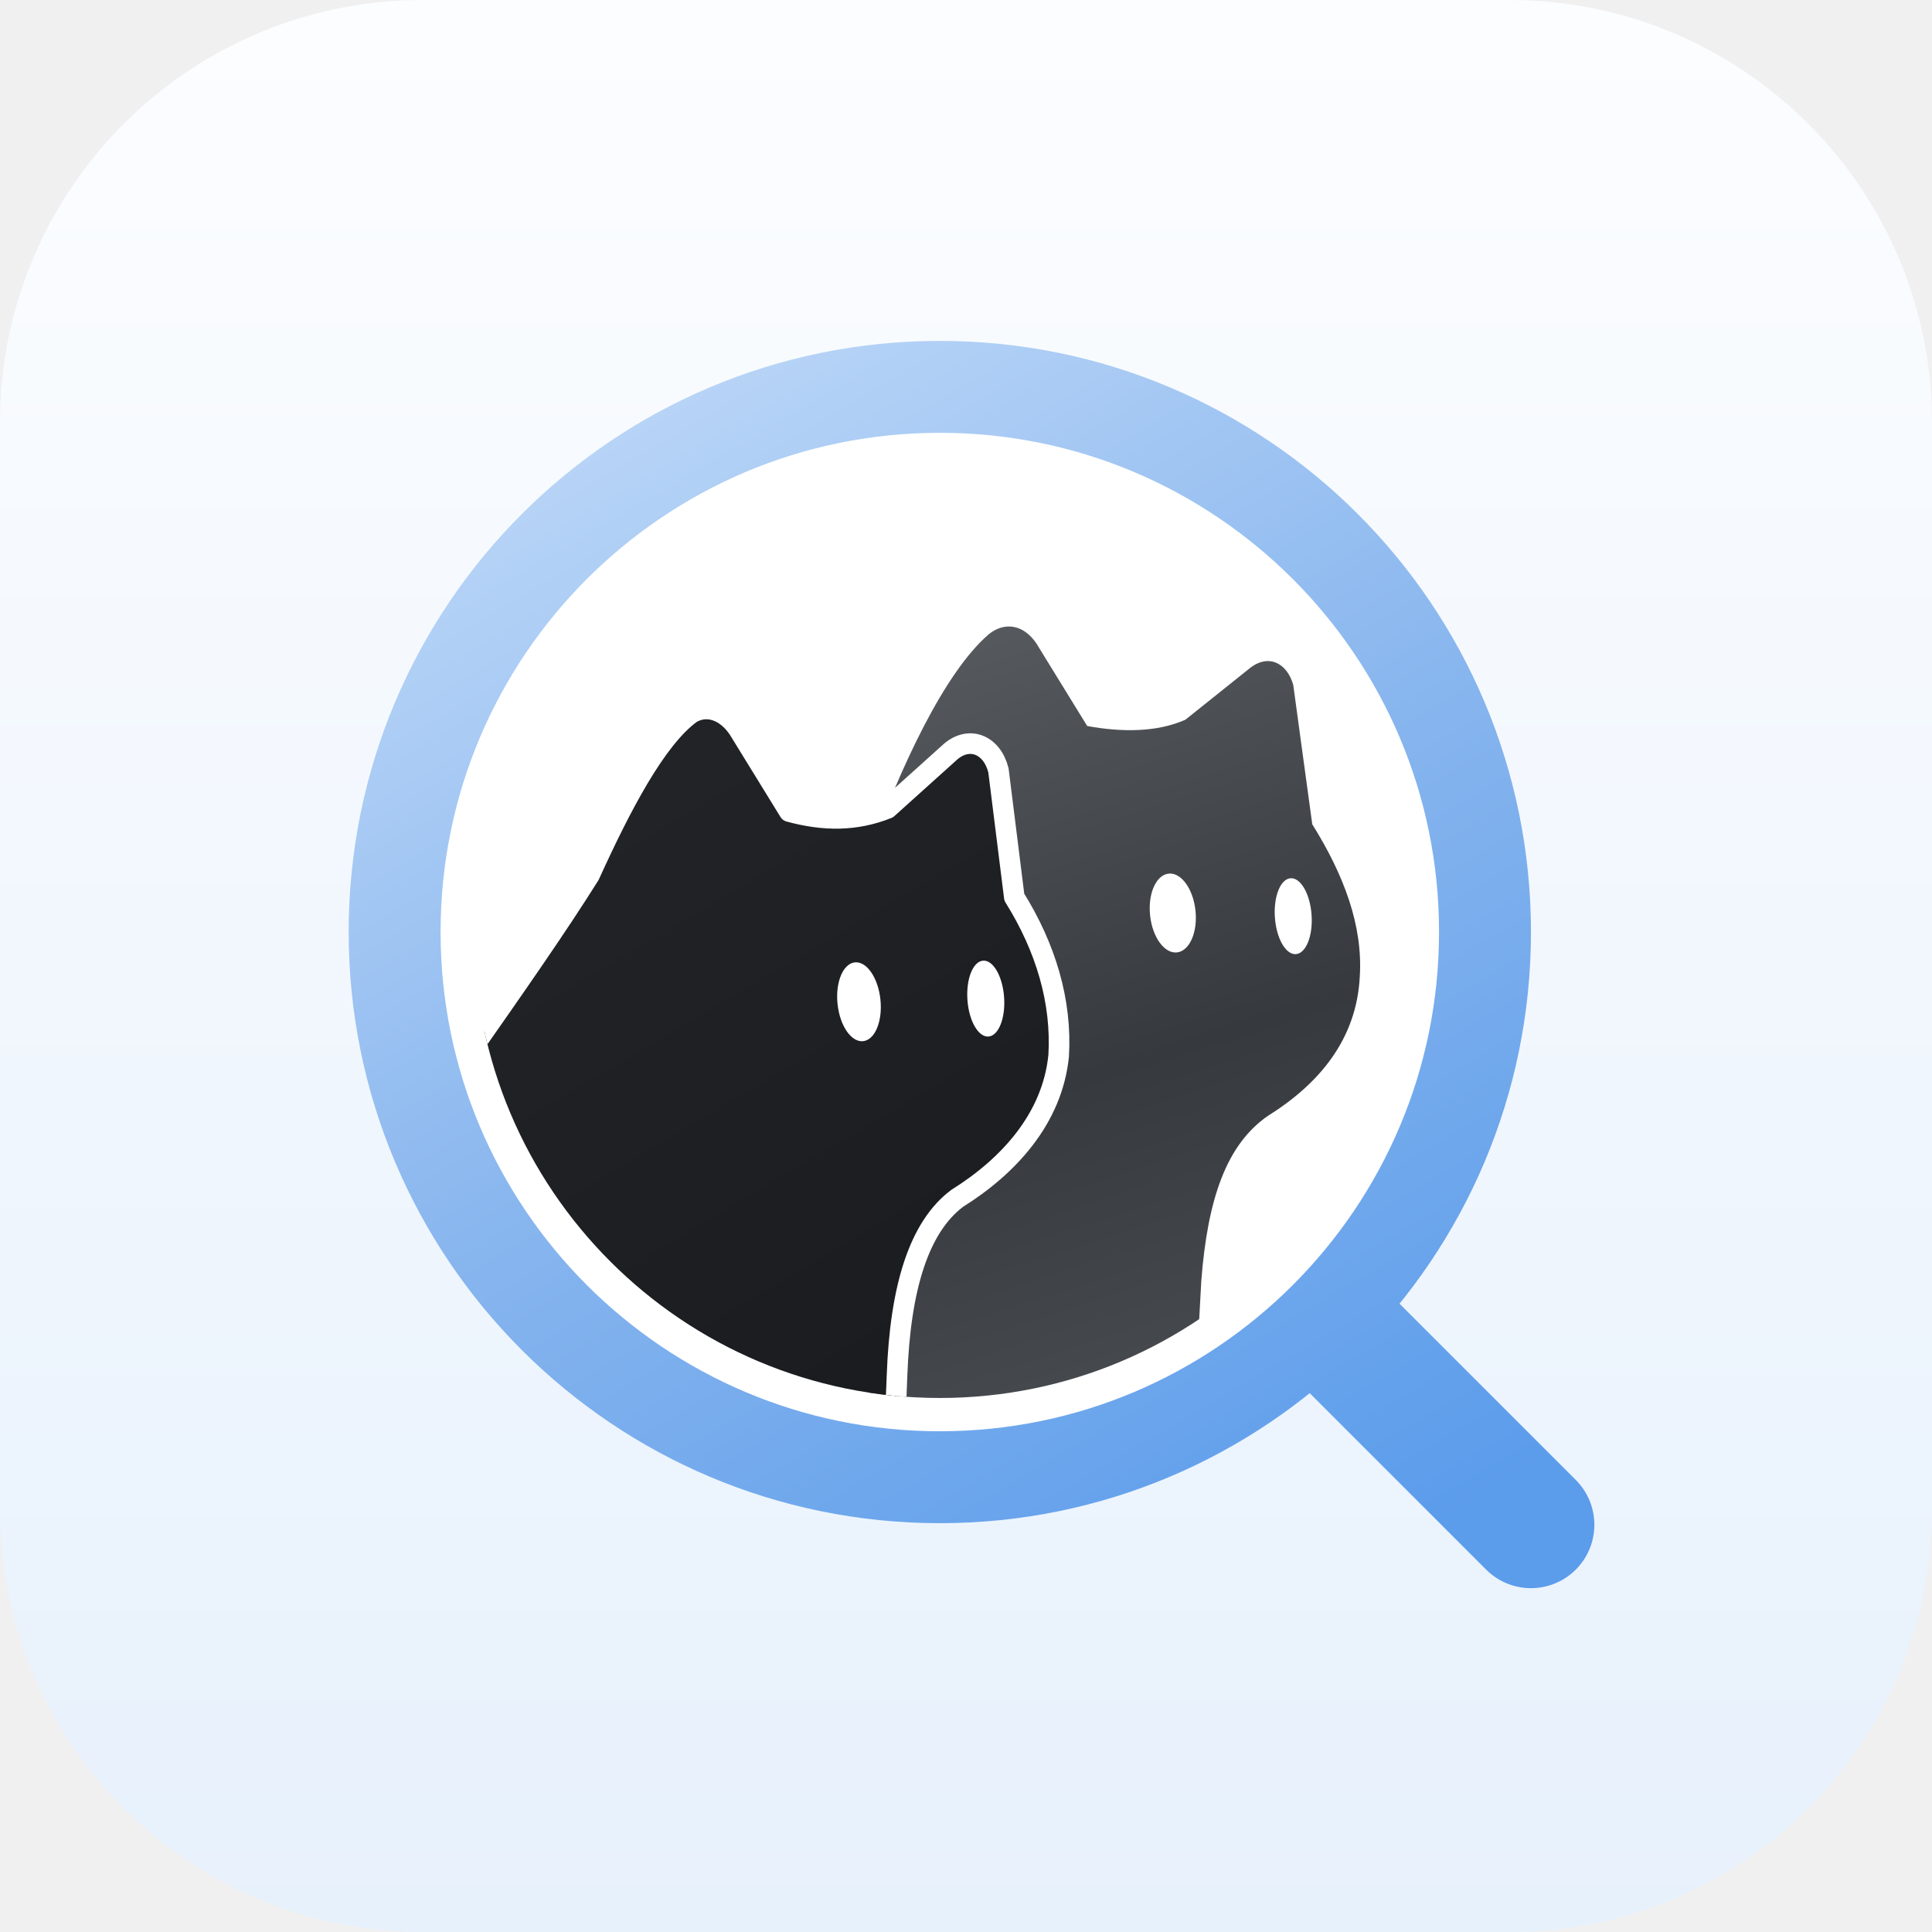
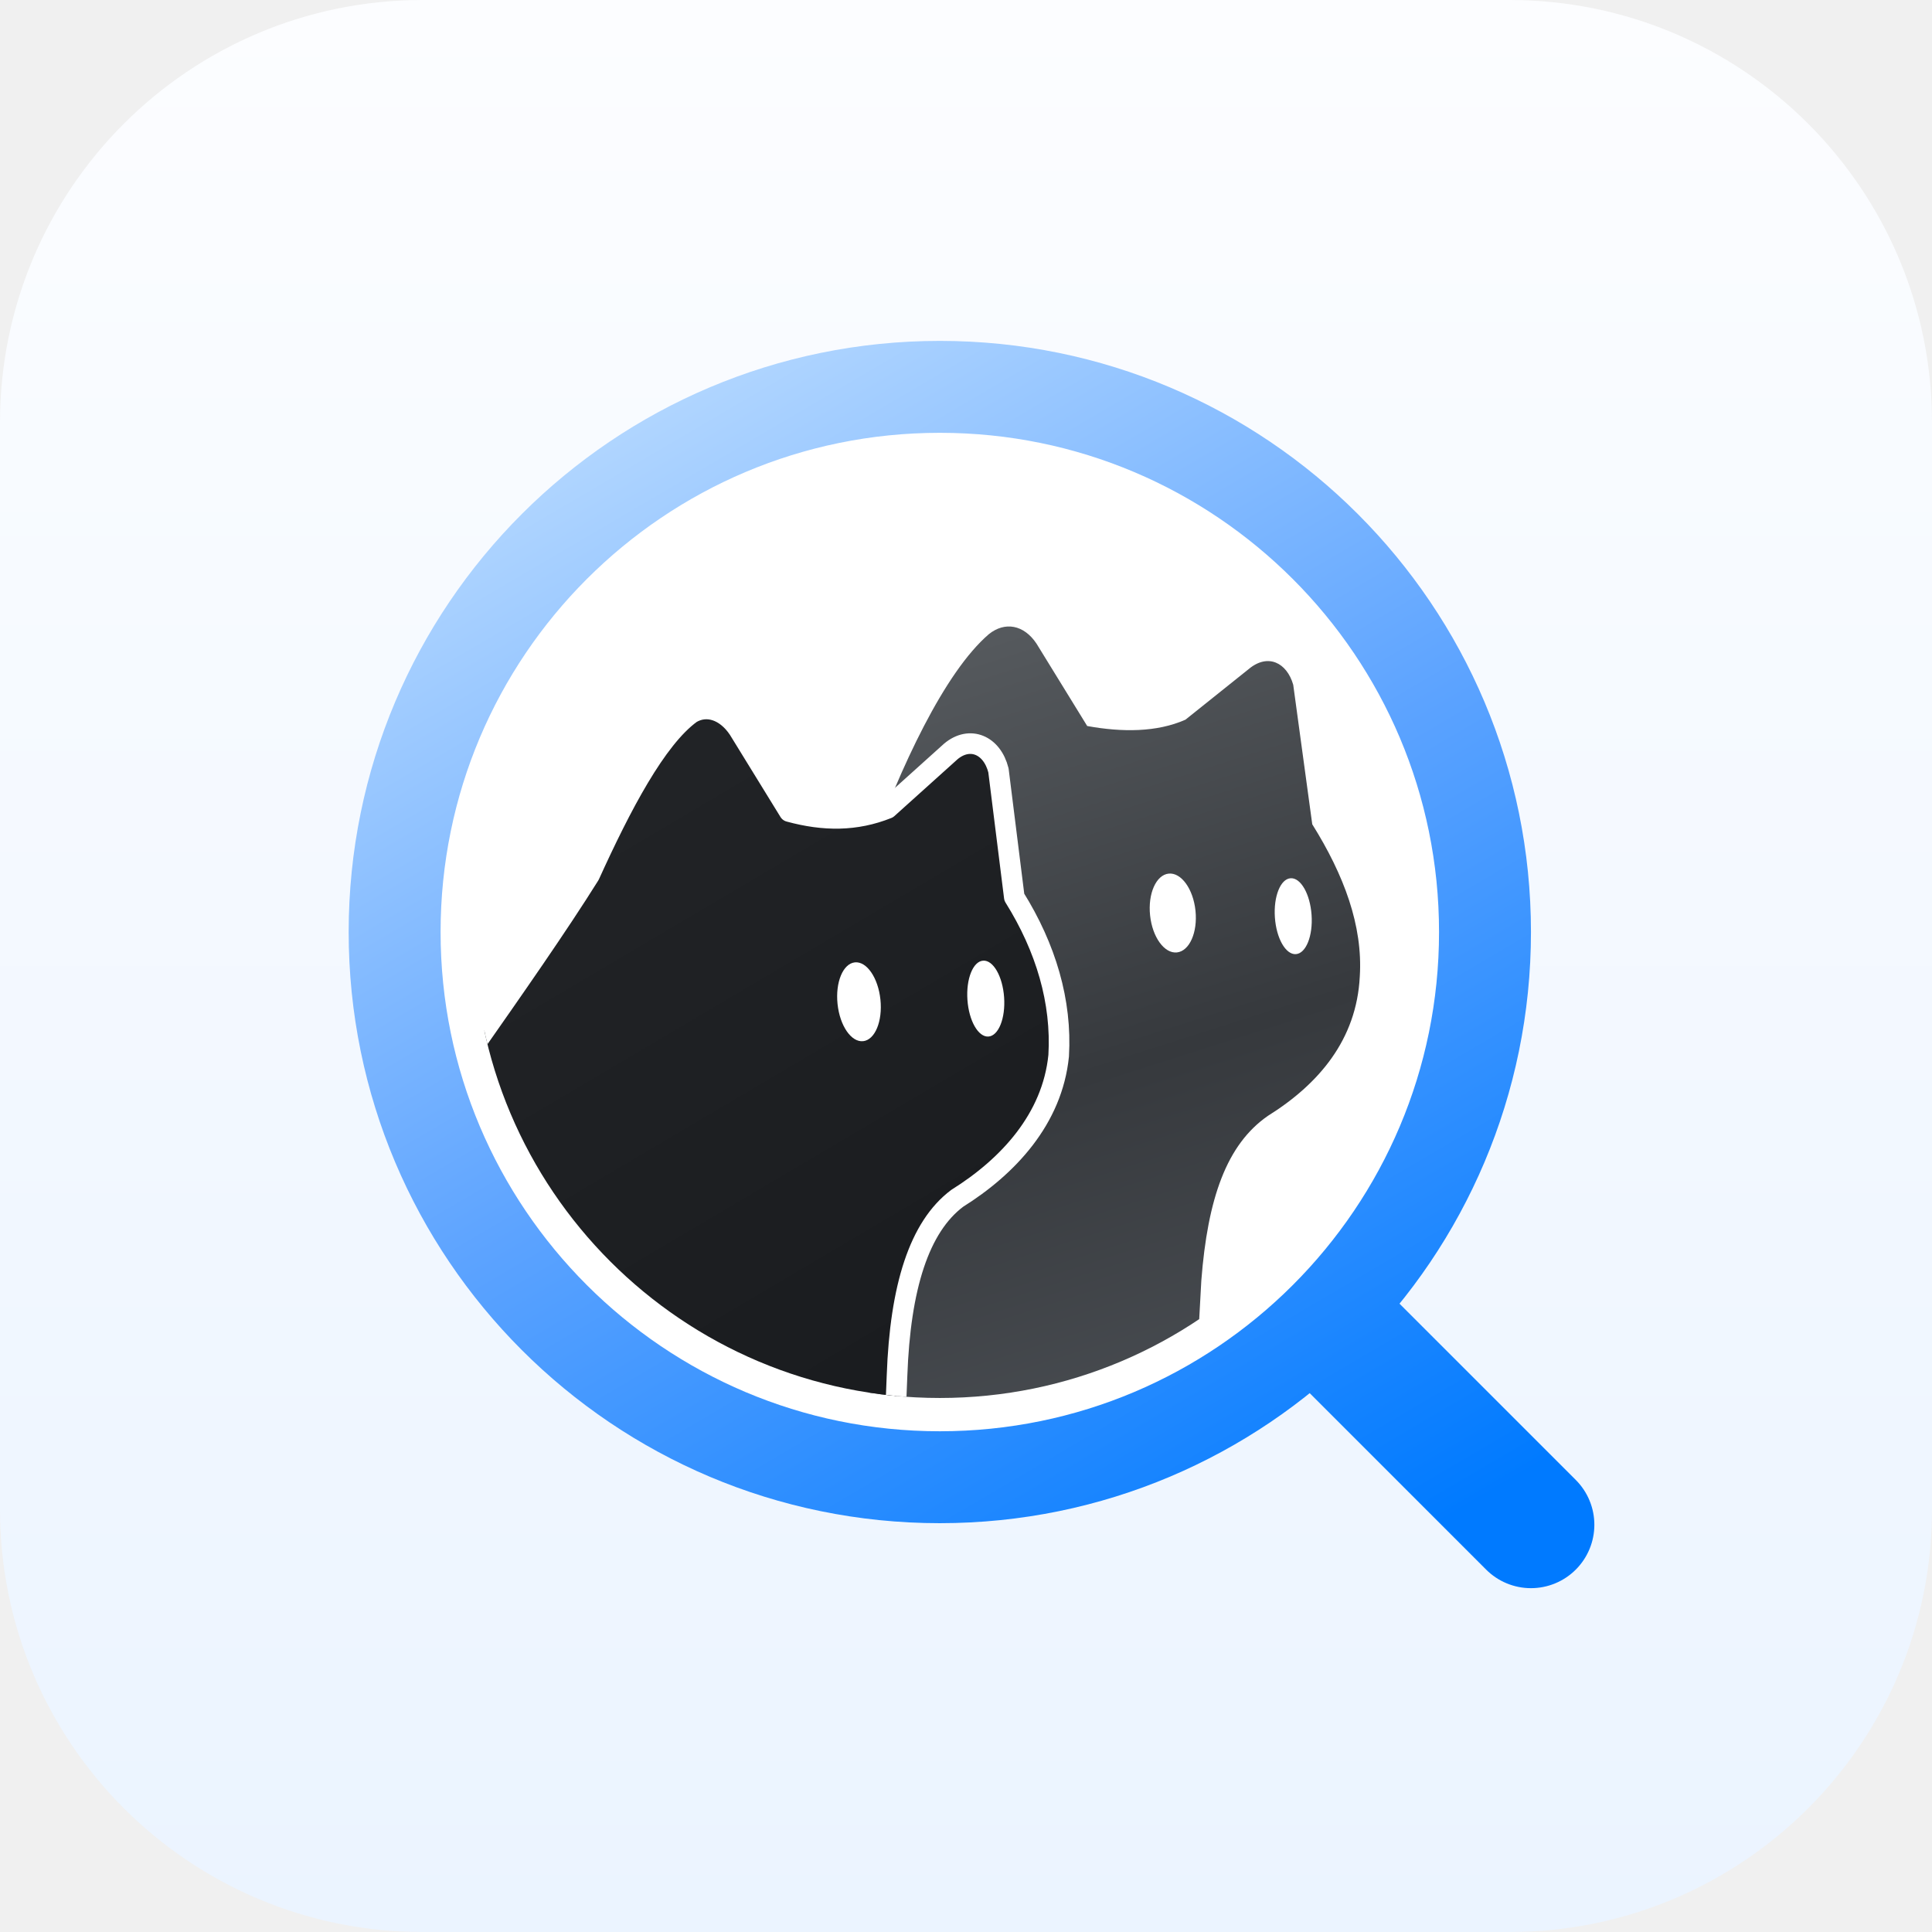
<svg xmlns="http://www.w3.org/2000/svg" viewBox="0 0 1024 1024" width="1024" height="1024" fill="none">
  <defs>
    <linearGradient id="dv-icon-bg" x1="512" y1="0" x2="512" y2="1024" gradientUnits="userSpaceOnUse">
      <stop offset="0%" stop-color="#FCFDFF" />
-       <stop offset="100%" stop-color="#E7F1FC" />
+       <stop offset="100%" stop-color="#EBF4FF" />
    </linearGradient>
    <linearGradient id="dv-lens-grad" x1="120" y1="20" x2="340" y2="395" gradientUnits="userSpaceOnUse">
-       <stop offset="0%" stop-color="#B9D5F7" />
-       <stop offset="48%" stop-color="#87B5EE" />
-       <stop offset="100%" stop-color="#5B9CEB" />
+       <stop offset="0%" stop-color="#B3D7FF" />
+       <stop offset="48%" stop-color="#5CA3FF" />
+       <stop offset="100%" stop-color="#007AFF" />
    </linearGradient>
    <linearGradient id="dv-back-cat" x1="210" y1="104" x2="290" y2="355" gradientUnits="userSpaceOnUse">
      <stop offset="0%" stop-color="#565A5E" />
      <stop offset="55%" stop-color="#36393D" />
      <stop offset="100%" stop-color="#4A4E53" />
    </linearGradient>
    <linearGradient id="dv-front-cat" x1="80" y1="135" x2="210" y2="355" gradientUnits="userSpaceOnUse">
      <stop offset="0%" stop-color="#222427" />
      <stop offset="100%" stop-color="#191B1E" />
    </linearGradient>
    <clipPath id="dv-inner-lens">
      <circle cx="196.5" cy="200" r="147" />
    </clipPath>
  </defs>
  <rect x="0" y="0" width="1024" height="1024" rx="224" fill="url(#dv-icon-bg)" />
  <g transform="translate(168 158) scale(1.68)">
    <path d="M312 316 L383 387" stroke="url(#dv-lens-grad)" stroke-width="40" stroke-linecap="round" />
    <circle cx="196.5" cy="200" r="160" fill="#FFFFFF" />
    <g clip-path="url(#dv-inner-lens)">
      <path d="M174 365 L174 176 C184 148 198 118 212 106 C217 102 223 103 227 109 L243 135 C254 137 265 137 274 133 L294 117 C300 112 306 115 308 122 L314 166 C324 182 330 198 329 214 C328 234 316 248 300 258 C287 267 281 284 279 310 L276 365 Z" fill="url(#dv-back-cat)" />
      <ellipse cx="270" cy="194" rx="7.2" ry="12.5" transform="rotate(-6 270 194)" fill="#FFFFFF" />
      <ellipse cx="308" cy="195" rx="5.8" ry="12" transform="rotate(-4 308 195)" fill="#FFFFFF" />
      <path d="M40 365 L48 238 C62 218 76 198 86 182 C96 160 107 139 118 131 C123 128 129 130 133 136 L149 162 C160 165 170 165 180 161 L200 143 C206 138 213 141 215 149 L220 189 C230 205 235 222 234 239 C232 259 218 274 202 284 C190 293 184 312 183 340 L182 365 Z" fill="url(#dv-front-cat)" stroke="#FFFFFF" stroke-width="6.5" stroke-linejoin="round" />
      <ellipse cx="171" cy="222" rx="6.8" ry="12.5" transform="rotate(-6 171 222)" fill="#FFFFFF" />
      <ellipse cx="211" cy="221" rx="5.8" ry="12" transform="rotate(-4 211 221)" fill="#FFFFFF" />
    </g>
    <circle cx="196.5" cy="200" r="172" stroke="url(#dv-lens-grad)" stroke-width="29" />
  </g>
</svg>
